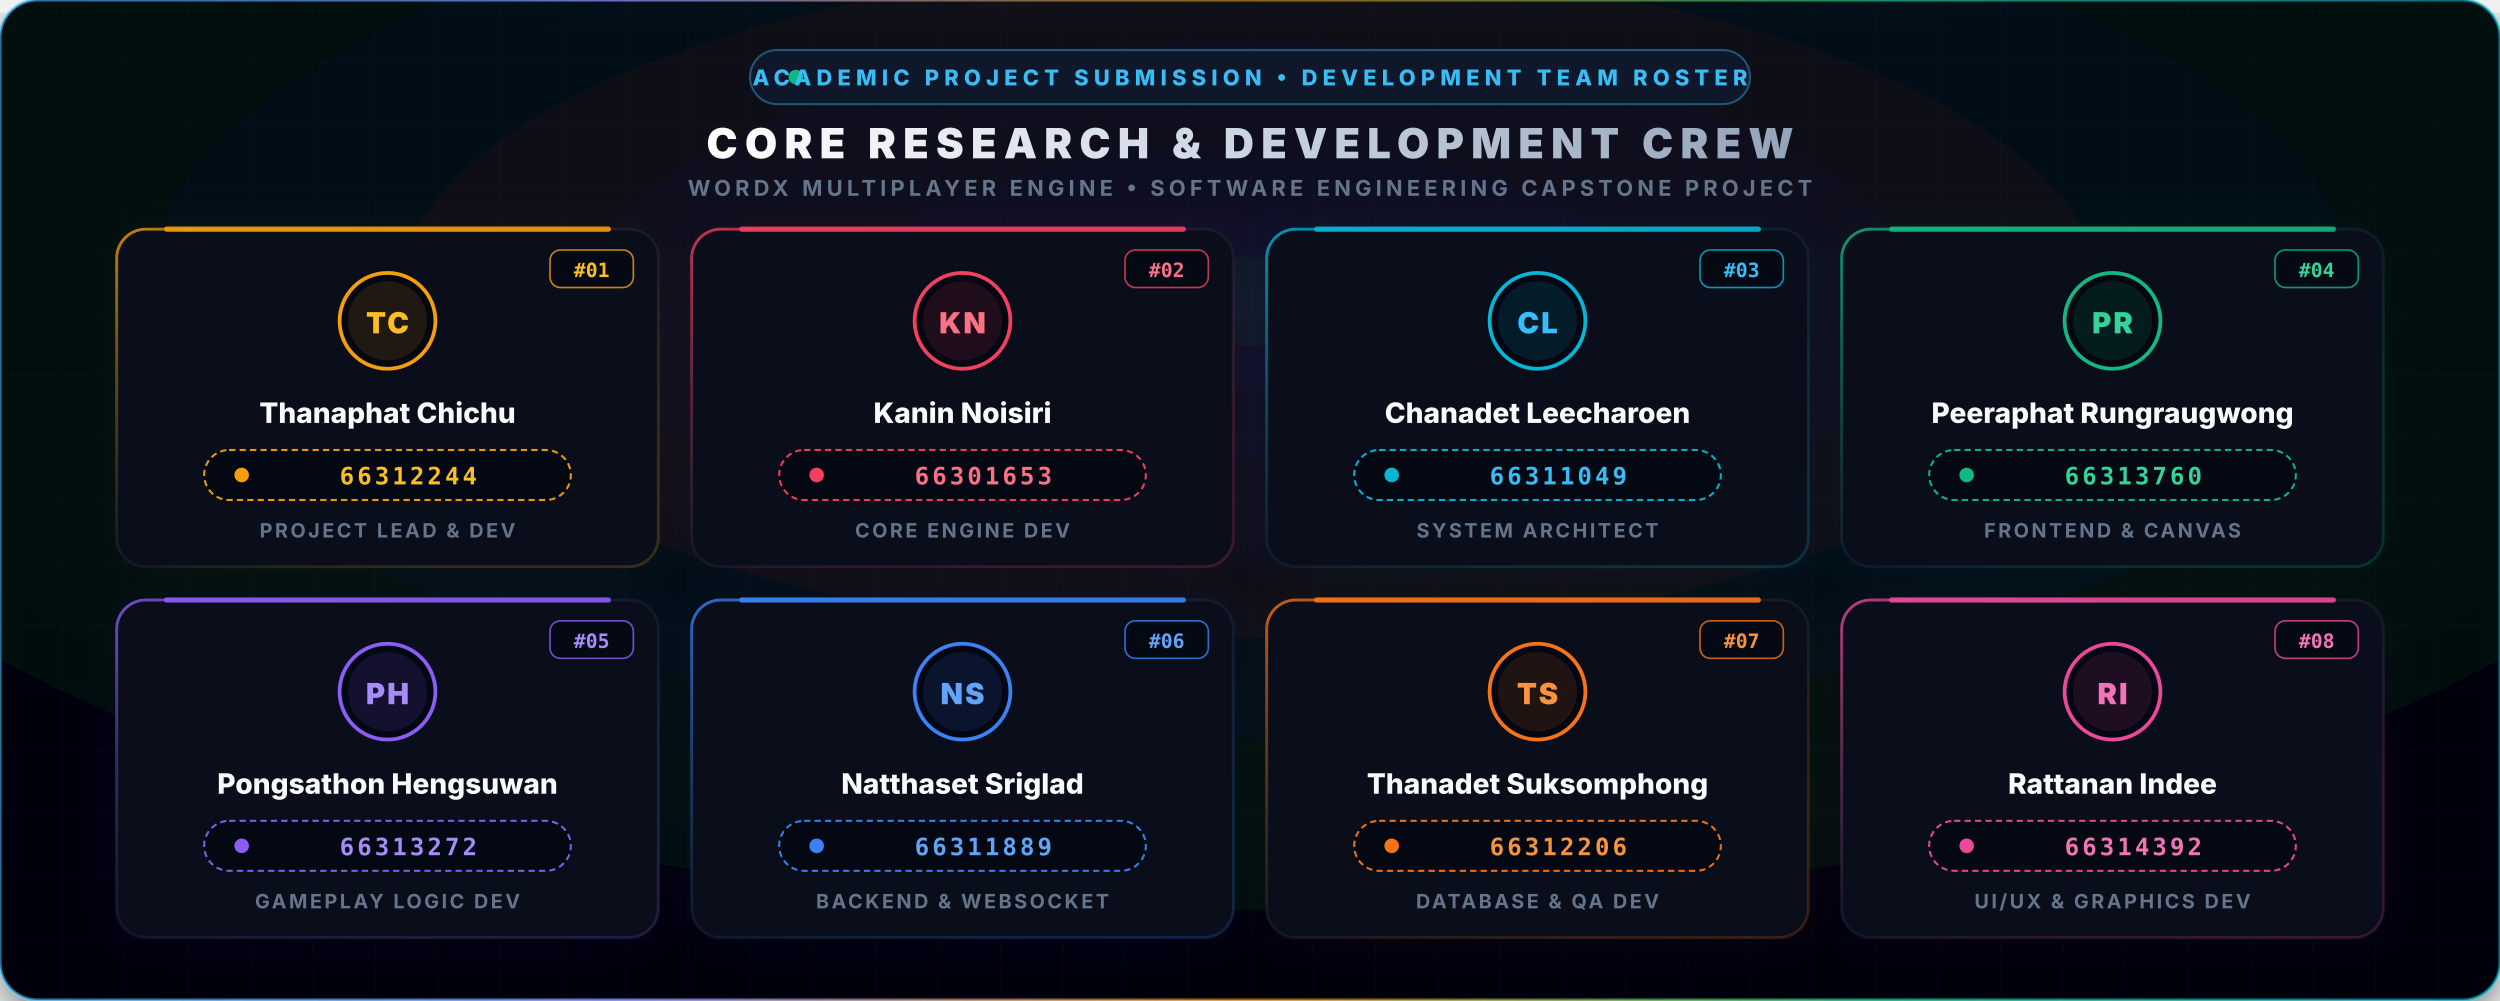
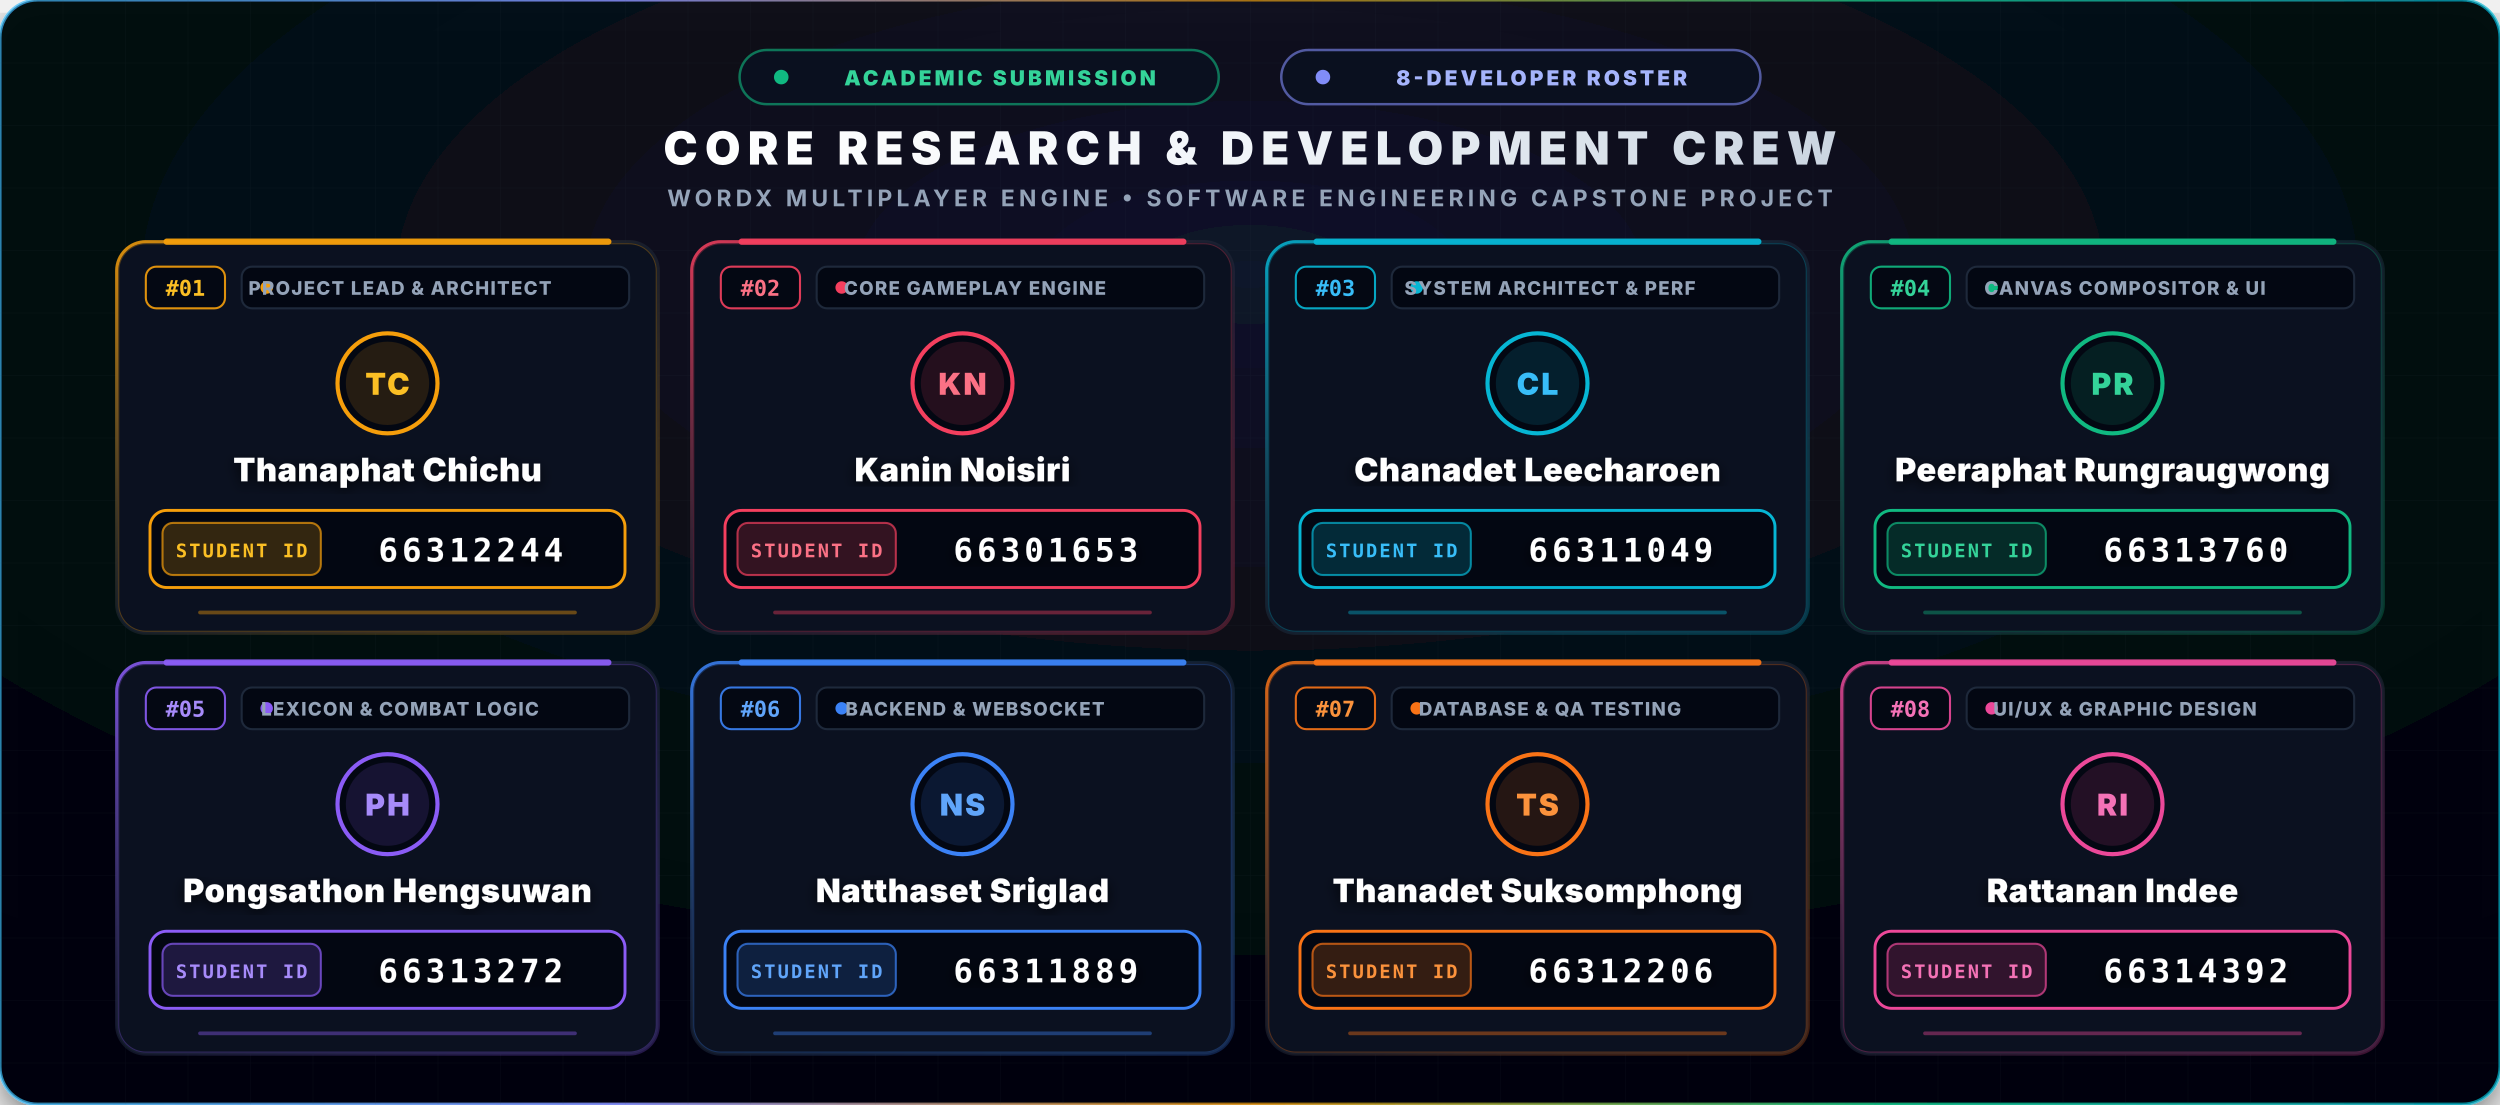
- <svg xmlns="http://www.w3.org/2000/svg" viewBox="0 0 1200 480" width="100%" height="100%">
+ <svg xmlns="http://www.w3.org/2000/svg" viewBox="0 0 1200 530" width="100%" height="100%">
  <defs>
-     <radialGradient id="teamBg" cx="50%" cy="30%" r="85%">
+     <radialGradient id="teamBg" cx="50%" cy="25%" r="85%">
      <stop offset="0%" stop-color="#0b1329" stop-opacity="0.98" />
      <stop offset="45%" stop-color="#060913" stop-opacity="0.99" />
      <stop offset="100%" stop-color="#020408" stop-opacity="1" />
    </radialGradient>
    <linearGradient id="outerBorderGrad" x1="0%" y1="0%" x2="100%" y2="0%">
-       <stop offset="0%" stop-color="#38bdf8" stop-opacity="0.6" />
-       <stop offset="25%" stop-color="#818cf8" stop-opacity="0.8" />
-       <stop offset="50%" stop-color="#f59e0b" stop-opacity="0.6" />
-       <stop offset="75%" stop-color="#10b981" stop-opacity="0.8" />
-       <stop offset="100%" stop-color="#06b6d4" stop-opacity="0.6" />
+       <stop offset="0%" stop-color="#38bdf8" stop-opacity="0.7" />
+       <stop offset="25%" stop-color="#818cf8" stop-opacity="0.9" />
+       <stop offset="50%" stop-color="#f59e0b" stop-opacity="0.7" />
+       <stop offset="75%" stop-color="#10b981" stop-opacity="0.9" />
+       <stop offset="100%" stop-color="#06b6d4" stop-opacity="0.7" />
    </linearGradient>
    <linearGradient id="headerTitleGrad" x1="0%" y1="0%" x2="100%" y2="0%">
      <stop offset="0%" stop-color="#ffffff" />
-       <stop offset="50%" stop-color="#cbd5e1" />
-       <stop offset="100%" stop-color="#94a3b8" />
+       <stop offset="50%" stop-color="#f1f5f9" />
+       <stop offset="100%" stop-color="#cbd5e1" />
    </linearGradient>
    <pattern id="teamGridPattern" width="30" height="30" patternUnits="userSpaceOnUse">
-       <path d="M 30 0 L 0 0 0 30" fill="none" stroke="#334155" stroke-width="0.5" stroke-opacity="0.15" />
+       <path d="M 30 0 L 0 0 0 30" fill="none" stroke="#334155" stroke-width="0.5" stroke-opacity="0.14" />
    </pattern>
-     <filter id="glowFilter" x="-20%" y="-20%" width="140%" height="140%">
-       <feGaussianBlur stdDeviation="10" result="blur" />
-       <feComposite in="SourceGraphic" in2="blur" operator="over" />
+     <filter id="boxShadow" x="-10%" y="-10%" width="120%" height="120%">
+       <feDropShadow dx="0" dy="6" stdDeviation="12" flood-color="#000000" flood-opacity="0.75" />
    </filter>
-     <filter id="boxShadow" x="-10%" y="-10%" width="120%" height="120%">
-       <feDropShadow dx="0" dy="6" stdDeviation="12" flood-color="#000000" flood-opacity="0.7" />
+     <filter id="textShadow" x="-20%" y="-20%" width="140%" height="140%">
+       <feDropShadow dx="0" dy="2" stdDeviation="3" flood-color="#000000" flood-opacity="0.8" />
    </filter>
    <linearGradient id="borderGrad_0" x1="0%" y1="0%" x2="100%" y2="100%">
-       <stop offset="0%" stop-color="#f59e0b" stop-opacity="0.8" />
-       <stop offset="50%" stop-color="#1e293b" stop-opacity="0.4" />
-       <stop offset="100%" stop-color="#f59e0b" stop-opacity="0.2" />
+       <stop offset="0%" stop-color="#f59e0b" stop-opacity="0.9" />
+       <stop offset="50%" stop-color="#1e293b" stop-opacity="0.5" />
+       <stop offset="100%" stop-color="#f59e0b" stop-opacity="0.25" />
    </linearGradient>
    <linearGradient id="borderGrad_1" x1="0%" y1="0%" x2="100%" y2="100%">
-       <stop offset="0%" stop-color="#f43f5e" stop-opacity="0.8" />
-       <stop offset="50%" stop-color="#1e293b" stop-opacity="0.4" />
-       <stop offset="100%" stop-color="#f43f5e" stop-opacity="0.2" />
+       <stop offset="0%" stop-color="#f43f5e" stop-opacity="0.9" />
+       <stop offset="50%" stop-color="#1e293b" stop-opacity="0.5" />
+       <stop offset="100%" stop-color="#f43f5e" stop-opacity="0.25" />
    </linearGradient>
    <linearGradient id="borderGrad_2" x1="0%" y1="0%" x2="100%" y2="100%">
-       <stop offset="0%" stop-color="#06b6d4" stop-opacity="0.8" />
-       <stop offset="50%" stop-color="#1e293b" stop-opacity="0.4" />
-       <stop offset="100%" stop-color="#06b6d4" stop-opacity="0.2" />
+       <stop offset="0%" stop-color="#06b6d4" stop-opacity="0.9" />
+       <stop offset="50%" stop-color="#1e293b" stop-opacity="0.5" />
+       <stop offset="100%" stop-color="#06b6d4" stop-opacity="0.25" />
    </linearGradient>
    <linearGradient id="borderGrad_3" x1="0%" y1="0%" x2="100%" y2="100%">
-       <stop offset="0%" stop-color="#10b981" stop-opacity="0.8" />
-       <stop offset="50%" stop-color="#1e293b" stop-opacity="0.4" />
-       <stop offset="100%" stop-color="#10b981" stop-opacity="0.2" />
+       <stop offset="0%" stop-color="#10b981" stop-opacity="0.9" />
+       <stop offset="50%" stop-color="#1e293b" stop-opacity="0.5" />
+       <stop offset="100%" stop-color="#10b981" stop-opacity="0.25" />
    </linearGradient>
    <linearGradient id="borderGrad_4" x1="0%" y1="0%" x2="100%" y2="100%">
-       <stop offset="0%" stop-color="#8b5cf6" stop-opacity="0.8" />
-       <stop offset="50%" stop-color="#1e293b" stop-opacity="0.4" />
-       <stop offset="100%" stop-color="#8b5cf6" stop-opacity="0.2" />
+       <stop offset="0%" stop-color="#8b5cf6" stop-opacity="0.9" />
+       <stop offset="50%" stop-color="#1e293b" stop-opacity="0.5" />
+       <stop offset="100%" stop-color="#8b5cf6" stop-opacity="0.25" />
    </linearGradient>
    <linearGradient id="borderGrad_5" x1="0%" y1="0%" x2="100%" y2="100%">
-       <stop offset="0%" stop-color="#3b82f6" stop-opacity="0.8" />
-       <stop offset="50%" stop-color="#1e293b" stop-opacity="0.4" />
-       <stop offset="100%" stop-color="#3b82f6" stop-opacity="0.2" />
+       <stop offset="0%" stop-color="#3b82f6" stop-opacity="0.9" />
+       <stop offset="50%" stop-color="#1e293b" stop-opacity="0.5" />
+       <stop offset="100%" stop-color="#3b82f6" stop-opacity="0.25" />
    </linearGradient>
    <linearGradient id="borderGrad_6" x1="0%" y1="0%" x2="100%" y2="100%">
-       <stop offset="0%" stop-color="#f97316" stop-opacity="0.8" />
-       <stop offset="50%" stop-color="#1e293b" stop-opacity="0.4" />
-       <stop offset="100%" stop-color="#f97316" stop-opacity="0.2" />
+       <stop offset="0%" stop-color="#f97316" stop-opacity="0.9" />
+       <stop offset="50%" stop-color="#1e293b" stop-opacity="0.5" />
+       <stop offset="100%" stop-color="#f97316" stop-opacity="0.25" />
    </linearGradient>
    <linearGradient id="borderGrad_7" x1="0%" y1="0%" x2="100%" y2="100%">
-       <stop offset="0%" stop-color="#ec4899" stop-opacity="0.8" />
-       <stop offset="50%" stop-color="#1e293b" stop-opacity="0.4" />
-       <stop offset="100%" stop-color="#ec4899" stop-opacity="0.2" />
+       <stop offset="0%" stop-color="#ec4899" stop-opacity="0.9" />
+       <stop offset="50%" stop-color="#1e293b" stop-opacity="0.5" />
+       <stop offset="100%" stop-color="#ec4899" stop-opacity="0.25" />
    </linearGradient>
    <style>
-       @keyframes pulseRadar {
+       @keyframes pulseGreen {
        0%, 100% { r: 3.5; opacity: 1; }
-         50% { r: 5.5; opacity: 0.4; }
+         50% { r: 5; opacity: 0.4; }
      }
-       .radar-pulse { animation: pulseRadar 2.5s ease-in-out infinite; }
+       .radar-pulse { animation: pulseGreen 2.5s ease-in-out infinite; }
    </style>
  </defs>
-   <rect x="0" y="0" width="1200" height="480" rx="18" fill="url(#teamBg)" stroke="url(#outerBorderGrad)" stroke-width="1.5" filter="url(#boxShadow)" />
-   <rect x="0" y="0" width="1200" height="480" rx="18" fill="url(#teamGridPattern)" />
+   <rect x="0" y="0" width="1200" height="530" rx="18" fill="url(#teamBg)" stroke="url(#outerBorderGrad)" stroke-width="1.5" filter="url(#boxShadow)" />
+   <rect x="0" y="0" width="1200" height="530" rx="18" fill="url(#teamGridPattern)" />
  <g transform="translate(600, 24)">
    <g transform="translate(0, 0)">
-       <rect x="-240" y="0" width="480" height="26" rx="13" fill="#0f172a" stroke="#38bdf8" stroke-width="1" stroke-opacity="0.4" />
-       <circle cx="-218" cy="13" r="3.5" fill="#10b981" class="radar-pulse" />
-       <text x="0" y="17" fill="#38bdf8" font-family="'Inter', system-ui, sans-serif" font-size="10.5" font-weight="800" text-anchor="middle" letter-spacing="2.5">
-         ACADEMIC PROJECT SUBMISSION • DEVELOPMENT TEAM ROSTER
-       </text>
-     </g>
-     <text x="0" y="52" fill="url(#headerTitleGrad)" font-family="'Inter', system-ui, sans-serif" font-size="20" font-weight="900" text-anchor="middle" letter-spacing="3.5">
+       <g transform="translate(-130, 0)">
+         <rect x="-115" y="0" width="230" height="26" rx="13" fill="#0a101f" stroke="#10b981" stroke-width="1.2" stroke-opacity="0.6" />
+         <circle cx="-95" cy="13" r="3.5" fill="#10b981" class="radar-pulse" />
+         <text x="10" y="17" fill="#34d399" font-family="'Inter', system-ui, sans-serif" font-size="10" font-weight="900" text-anchor="middle" letter-spacing="1.5">ACADEMIC SUBMISSION</text>
+       </g>
+       <g transform="translate(130, 0)">
+         <rect x="-115" y="0" width="230" height="26" rx="13" fill="#0a101f" stroke="#818cf8" stroke-width="1.2" stroke-opacity="0.6" />
+         <circle cx="-95" cy="13" r="3.5" fill="#818cf8" />
+         <text x="10" y="17" fill="#a5b4fc" font-family="'Inter', system-ui, sans-serif" font-size="10" font-weight="900" text-anchor="middle" letter-spacing="1.5">8-DEVELOPER ROSTER</text>
+       </g>
+     </g>
+     <text x="0" y="55" fill="url(#headerTitleGrad)" font-family="'Inter', system-ui, -apple-system, sans-serif" font-size="22" font-weight="900" text-anchor="middle" letter-spacing="3.5">
      CORE RESEARCH &amp; DEVELOPMENT CREW
    </text>
-     <text x="0" y="70" fill="#64748b" font-family="'Inter', system-ui, sans-serif" font-size="10.5" font-weight="700" text-anchor="middle" letter-spacing="2">
+     <text x="0" y="75" fill="#94a3b8" font-family="'Inter', system-ui, sans-serif" font-size="11" font-weight="700" text-anchor="middle" letter-spacing="2">
      WORDX MULTIPLAYER ENGINE • SOFTWARE ENGINEERING CAPSTONE PROJECT
    </text>
  </g>
-   <g transform="translate(56, 110)">
-     <rect x="0" y="0" width="260" height="162" rx="14" fill="#f59e0b" opacity="0.04" filter="url(#glowFilter)" />
-     <rect x="0" y="0" width="260" height="162" rx="14" fill="#090e1a" stroke="url(#borderGrad_0)" stroke-width="1.4" />
-     <path d="M 24 0 L 236 0" stroke="#f59e0b" stroke-width="2.5" stroke-linecap="round" opacity="0.9" />
-     <rect x="208" y="10" width="40" height="18" rx="5" fill="#030712" stroke="#f59e0b" stroke-width="0.8" opacity="0.8" />
-     <text x="228" y="23" fill="#fbbf24" font-family="'JetBrains Mono', 'Fira Code', monospace" font-size="9.5" font-weight="700" text-anchor="middle">#01</text>
-     <g transform="translate(130, 44)">
-       <circle cx="0" cy="0" r="23" fill="#030712" stroke="#f59e0b" stroke-width="1.8" />
-       <circle cx="0" cy="0" r="19" fill="#f59e0b" opacity="0.12" />
-       <text x="0" y="6" fill="#fbbf24" font-family="'Inter', system-ui, sans-serif" font-size="14" font-weight="900" text-anchor="middle" letter-spacing="1">TC</text>
-     </g>
-     <text x="130" y="93" fill="#f8fafc" font-family="'Inter', system-ui, sans-serif" font-size="13.5" font-weight="800" text-anchor="middle">Thanaphat Chichu</text>
-     <g transform="translate(42, 106)">
-       <rect x="0" y="0" width="176" height="24" rx="12" fill="#030712" stroke="#f59e0b" stroke-width="1" stroke-dasharray="3,2" opacity="0.95" />
-       <circle cx="18" cy="12" r="3.5" fill="#f59e0b" />
-       <text x="98" y="16.5" fill="#fbbf24" font-family="'JetBrains Mono', 'Fira Code', monospace" font-size="11.5" font-weight="800" text-anchor="middle" letter-spacing="1.5">66312244</text>
-     </g>
-     <text x="130" y="148" fill="#64748b" font-family="'Inter', system-ui, sans-serif" font-size="9.5" font-weight="700" text-anchor="middle" letter-spacing="1.2">PROJECT LEAD &amp; DEV</text>
-   </g>
-   <g transform="translate(332, 110)">
-     <rect x="0" y="0" width="260" height="162" rx="14" fill="#f43f5e" opacity="0.04" filter="url(#glowFilter)" />
-     <rect x="0" y="0" width="260" height="162" rx="14" fill="#090e1a" stroke="url(#borderGrad_1)" stroke-width="1.4" />
-     <path d="M 24 0 L 236 0" stroke="#f43f5e" stroke-width="2.5" stroke-linecap="round" opacity="0.9" />
-     <rect x="208" y="10" width="40" height="18" rx="5" fill="#030712" stroke="#f43f5e" stroke-width="0.8" opacity="0.8" />
-     <text x="228" y="23" fill="#fb7185" font-family="'JetBrains Mono', 'Fira Code', monospace" font-size="9.5" font-weight="700" text-anchor="middle">#02</text>
-     <g transform="translate(130, 44)">
-       <circle cx="0" cy="0" r="23" fill="#030712" stroke="#f43f5e" stroke-width="1.8" />
-       <circle cx="0" cy="0" r="19" fill="#f43f5e" opacity="0.12" />
-       <text x="0" y="6" fill="#fb7185" font-family="'Inter', system-ui, sans-serif" font-size="14" font-weight="900" text-anchor="middle" letter-spacing="1">KN</text>
-     </g>
-     <text x="130" y="93" fill="#f8fafc" font-family="'Inter', system-ui, sans-serif" font-size="13.5" font-weight="800" text-anchor="middle">Kanin Noisiri</text>
-     <g transform="translate(42, 106)">
-       <rect x="0" y="0" width="176" height="24" rx="12" fill="#030712" stroke="#f43f5e" stroke-width="1" stroke-dasharray="3,2" opacity="0.95" />
-       <circle cx="18" cy="12" r="3.5" fill="#f43f5e" />
-       <text x="98" y="16.5" fill="#fb7185" font-family="'JetBrains Mono', 'Fira Code', monospace" font-size="11.5" font-weight="800" text-anchor="middle" letter-spacing="1.5">66301653</text>
-     </g>
-     <text x="130" y="148" fill="#64748b" font-family="'Inter', system-ui, sans-serif" font-size="9.5" font-weight="700" text-anchor="middle" letter-spacing="1.2">CORE ENGINE DEV</text>
-   </g>
-   <g transform="translate(608, 110)">
-     <rect x="0" y="0" width="260" height="162" rx="14" fill="#06b6d4" opacity="0.04" filter="url(#glowFilter)" />
-     <rect x="0" y="0" width="260" height="162" rx="14" fill="#090e1a" stroke="url(#borderGrad_2)" stroke-width="1.4" />
-     <path d="M 24 0 L 236 0" stroke="#06b6d4" stroke-width="2.5" stroke-linecap="round" opacity="0.9" />
-     <rect x="208" y="10" width="40" height="18" rx="5" fill="#030712" stroke="#06b6d4" stroke-width="0.8" opacity="0.8" />
-     <text x="228" y="23" fill="#38bdf8" font-family="'JetBrains Mono', 'Fira Code', monospace" font-size="9.5" font-weight="700" text-anchor="middle">#03</text>
-     <g transform="translate(130, 44)">
-       <circle cx="0" cy="0" r="23" fill="#030712" stroke="#06b6d4" stroke-width="1.8" />
-       <circle cx="0" cy="0" r="19" fill="#06b6d4" opacity="0.12" />
-       <text x="0" y="6" fill="#38bdf8" font-family="'Inter', system-ui, sans-serif" font-size="14" font-weight="900" text-anchor="middle" letter-spacing="1">CL</text>
-     </g>
-     <text x="130" y="93" fill="#f8fafc" font-family="'Inter', system-ui, sans-serif" font-size="13.5" font-weight="800" text-anchor="middle">Chanadet Leecharoen</text>
-     <g transform="translate(42, 106)">
-       <rect x="0" y="0" width="176" height="24" rx="12" fill="#030712" stroke="#06b6d4" stroke-width="1" stroke-dasharray="3,2" opacity="0.95" />
-       <circle cx="18" cy="12" r="3.5" fill="#06b6d4" />
-       <text x="98" y="16.5" fill="#38bdf8" font-family="'JetBrains Mono', 'Fira Code', monospace" font-size="11.5" font-weight="800" text-anchor="middle" letter-spacing="1.5">66311049</text>
-     </g>
-     <text x="130" y="148" fill="#64748b" font-family="'Inter', system-ui, sans-serif" font-size="9.5" font-weight="700" text-anchor="middle" letter-spacing="1.2">SYSTEM ARCHITECT</text>
-   </g>
-   <g transform="translate(884, 110)">
-     <rect x="0" y="0" width="260" height="162" rx="14" fill="#10b981" opacity="0.04" filter="url(#glowFilter)" />
-     <rect x="0" y="0" width="260" height="162" rx="14" fill="#090e1a" stroke="url(#borderGrad_3)" stroke-width="1.4" />
-     <path d="M 24 0 L 236 0" stroke="#10b981" stroke-width="2.5" stroke-linecap="round" opacity="0.9" />
-     <rect x="208" y="10" width="40" height="18" rx="5" fill="#030712" stroke="#10b981" stroke-width="0.8" opacity="0.8" />
-     <text x="228" y="23" fill="#34d399" font-family="'JetBrains Mono', 'Fira Code', monospace" font-size="9.5" font-weight="700" text-anchor="middle">#04</text>
-     <g transform="translate(130, 44)">
-       <circle cx="0" cy="0" r="23" fill="#030712" stroke="#10b981" stroke-width="1.8" />
-       <circle cx="0" cy="0" r="19" fill="#10b981" opacity="0.12" />
-       <text x="0" y="6" fill="#34d399" font-family="'Inter', system-ui, sans-serif" font-size="14" font-weight="900" text-anchor="middle" letter-spacing="1">PR</text>
-     </g>
-     <text x="130" y="93" fill="#f8fafc" font-family="'Inter', system-ui, sans-serif" font-size="13.5" font-weight="800" text-anchor="middle">Peeraphat Rungraugwong</text>
-     <g transform="translate(42, 106)">
-       <rect x="0" y="0" width="176" height="24" rx="12" fill="#030712" stroke="#10b981" stroke-width="1" stroke-dasharray="3,2" opacity="0.95" />
-       <circle cx="18" cy="12" r="3.5" fill="#10b981" />
-       <text x="98" y="16.5" fill="#34d399" font-family="'JetBrains Mono', 'Fira Code', monospace" font-size="11.5" font-weight="800" text-anchor="middle" letter-spacing="1.5">66313760</text>
-     </g>
-     <text x="130" y="148" fill="#64748b" font-family="'Inter', system-ui, sans-serif" font-size="9.5" font-weight="700" text-anchor="middle" letter-spacing="1.2">FRONTEND &amp; CANVAS</text>
-   </g>
-   <g transform="translate(56, 288)">
-     <rect x="0" y="0" width="260" height="162" rx="14" fill="#8b5cf6" opacity="0.04" filter="url(#glowFilter)" />
-     <rect x="0" y="0" width="260" height="162" rx="14" fill="#090e1a" stroke="url(#borderGrad_4)" stroke-width="1.4" />
-     <path d="M 24 0 L 236 0" stroke="#8b5cf6" stroke-width="2.5" stroke-linecap="round" opacity="0.9" />
-     <rect x="208" y="10" width="40" height="18" rx="5" fill="#030712" stroke="#8b5cf6" stroke-width="0.8" opacity="0.8" />
-     <text x="228" y="23" fill="#a78bfa" font-family="'JetBrains Mono', 'Fira Code', monospace" font-size="9.5" font-weight="700" text-anchor="middle">#05</text>
-     <g transform="translate(130, 44)">
-       <circle cx="0" cy="0" r="23" fill="#030712" stroke="#8b5cf6" stroke-width="1.8" />
-       <circle cx="0" cy="0" r="19" fill="#8b5cf6" opacity="0.12" />
-       <text x="0" y="6" fill="#a78bfa" font-family="'Inter', system-ui, sans-serif" font-size="14" font-weight="900" text-anchor="middle" letter-spacing="1">PH</text>
-     </g>
-     <text x="130" y="93" fill="#f8fafc" font-family="'Inter', system-ui, sans-serif" font-size="13.5" font-weight="800" text-anchor="middle">Pongsathon Hengsuwan</text>
-     <g transform="translate(42, 106)">
-       <rect x="0" y="0" width="176" height="24" rx="12" fill="#030712" stroke="#8b5cf6" stroke-width="1" stroke-dasharray="3,2" opacity="0.95" />
-       <circle cx="18" cy="12" r="3.5" fill="#8b5cf6" />
-       <text x="98" y="16.5" fill="#a78bfa" font-family="'JetBrains Mono', 'Fira Code', monospace" font-size="11.5" font-weight="800" text-anchor="middle" letter-spacing="1.5">66313272</text>
-     </g>
-     <text x="130" y="148" fill="#64748b" font-family="'Inter', system-ui, sans-serif" font-size="9.5" font-weight="700" text-anchor="middle" letter-spacing="1.2">GAMEPLAY LOGIC DEV</text>
-   </g>
-   <g transform="translate(332, 288)">
-     <rect x="0" y="0" width="260" height="162" rx="14" fill="#3b82f6" opacity="0.04" filter="url(#glowFilter)" />
-     <rect x="0" y="0" width="260" height="162" rx="14" fill="#090e1a" stroke="url(#borderGrad_5)" stroke-width="1.4" />
-     <path d="M 24 0 L 236 0" stroke="#3b82f6" stroke-width="2.5" stroke-linecap="round" opacity="0.9" />
-     <rect x="208" y="10" width="40" height="18" rx="5" fill="#030712" stroke="#3b82f6" stroke-width="0.8" opacity="0.8" />
-     <text x="228" y="23" fill="#60a5fa" font-family="'JetBrains Mono', 'Fira Code', monospace" font-size="9.5" font-weight="700" text-anchor="middle">#06</text>
-     <g transform="translate(130, 44)">
-       <circle cx="0" cy="0" r="23" fill="#030712" stroke="#3b82f6" stroke-width="1.8" />
-       <circle cx="0" cy="0" r="19" fill="#3b82f6" opacity="0.12" />
-       <text x="0" y="6" fill="#60a5fa" font-family="'Inter', system-ui, sans-serif" font-size="14" font-weight="900" text-anchor="middle" letter-spacing="1">NS</text>
-     </g>
-     <text x="130" y="93" fill="#f8fafc" font-family="'Inter', system-ui, sans-serif" font-size="13.5" font-weight="800" text-anchor="middle">Natthaset Sriglad</text>
-     <g transform="translate(42, 106)">
-       <rect x="0" y="0" width="176" height="24" rx="12" fill="#030712" stroke="#3b82f6" stroke-width="1" stroke-dasharray="3,2" opacity="0.95" />
-       <circle cx="18" cy="12" r="3.5" fill="#3b82f6" />
-       <text x="98" y="16.5" fill="#60a5fa" font-family="'JetBrains Mono', 'Fira Code', monospace" font-size="11.5" font-weight="800" text-anchor="middle" letter-spacing="1.5">66311889</text>
-     </g>
-     <text x="130" y="148" fill="#64748b" font-family="'Inter', system-ui, sans-serif" font-size="9.5" font-weight="700" text-anchor="middle" letter-spacing="1.2">BACKEND &amp; WEBSOCKET</text>
-   </g>
-   <g transform="translate(608, 288)">
-     <rect x="0" y="0" width="260" height="162" rx="14" fill="#f97316" opacity="0.04" filter="url(#glowFilter)" />
-     <rect x="0" y="0" width="260" height="162" rx="14" fill="#090e1a" stroke="url(#borderGrad_6)" stroke-width="1.4" />
-     <path d="M 24 0 L 236 0" stroke="#f97316" stroke-width="2.5" stroke-linecap="round" opacity="0.9" />
-     <rect x="208" y="10" width="40" height="18" rx="5" fill="#030712" stroke="#f97316" stroke-width="0.8" opacity="0.8" />
-     <text x="228" y="23" fill="#fb923c" font-family="'JetBrains Mono', 'Fira Code', monospace" font-size="9.5" font-weight="700" text-anchor="middle">#07</text>
-     <g transform="translate(130, 44)">
-       <circle cx="0" cy="0" r="23" fill="#030712" stroke="#f97316" stroke-width="1.8" />
-       <circle cx="0" cy="0" r="19" fill="#f97316" opacity="0.12" />
-       <text x="0" y="6" fill="#fb923c" font-family="'Inter', system-ui, sans-serif" font-size="14" font-weight="900" text-anchor="middle" letter-spacing="1">TS</text>
-     </g>
-     <text x="130" y="93" fill="#f8fafc" font-family="'Inter', system-ui, sans-serif" font-size="13.5" font-weight="800" text-anchor="middle">Thanadet Suksomphong</text>
-     <g transform="translate(42, 106)">
-       <rect x="0" y="0" width="176" height="24" rx="12" fill="#030712" stroke="#f97316" stroke-width="1" stroke-dasharray="3,2" opacity="0.95" />
-       <circle cx="18" cy="12" r="3.5" fill="#f97316" />
-       <text x="98" y="16.5" fill="#fb923c" font-family="'JetBrains Mono', 'Fira Code', monospace" font-size="11.5" font-weight="800" text-anchor="middle" letter-spacing="1.5">66312206</text>
-     </g>
-     <text x="130" y="148" fill="#64748b" font-family="'Inter', system-ui, sans-serif" font-size="9.5" font-weight="700" text-anchor="middle" letter-spacing="1.2">DATABASE &amp; QA DEV</text>
-   </g>
-   <g transform="translate(884, 288)">
-     <rect x="0" y="0" width="260" height="162" rx="14" fill="#ec4899" opacity="0.04" filter="url(#glowFilter)" />
-     <rect x="0" y="0" width="260" height="162" rx="14" fill="#090e1a" stroke="url(#borderGrad_7)" stroke-width="1.4" />
-     <path d="M 24 0 L 236 0" stroke="#ec4899" stroke-width="2.5" stroke-linecap="round" opacity="0.9" />
-     <rect x="208" y="10" width="40" height="18" rx="5" fill="#030712" stroke="#ec4899" stroke-width="0.8" opacity="0.8" />
-     <text x="228" y="23" fill="#f472b6" font-family="'JetBrains Mono', 'Fira Code', monospace" font-size="9.5" font-weight="700" text-anchor="middle">#08</text>
-     <g transform="translate(130, 44)">
-       <circle cx="0" cy="0" r="23" fill="#030712" stroke="#ec4899" stroke-width="1.8" />
-       <circle cx="0" cy="0" r="19" fill="#ec4899" opacity="0.12" />
-       <text x="0" y="6" fill="#f472b6" font-family="'Inter', system-ui, sans-serif" font-size="14" font-weight="900" text-anchor="middle" letter-spacing="1">RI</text>
-     </g>
-     <text x="130" y="93" fill="#f8fafc" font-family="'Inter', system-ui, sans-serif" font-size="13.5" font-weight="800" text-anchor="middle">Rattanan Indee</text>
-     <g transform="translate(42, 106)">
-       <rect x="0" y="0" width="176" height="24" rx="12" fill="#030712" stroke="#ec4899" stroke-width="1" stroke-dasharray="3,2" opacity="0.95" />
-       <circle cx="18" cy="12" r="3.5" fill="#ec4899" />
-       <text x="98" y="16.5" fill="#f472b6" font-family="'JetBrains Mono', 'Fira Code', monospace" font-size="11.5" font-weight="800" text-anchor="middle" letter-spacing="1.5">66314392</text>
-     </g>
-     <text x="130" y="148" fill="#64748b" font-family="'Inter', system-ui, sans-serif" font-size="9.5" font-weight="700" text-anchor="middle" letter-spacing="1.2">UI/UX &amp; GRAPHICS DEV</text>
+   <g transform="translate(56, 116)">
+     <rect x="0" y="0" width="260" height="188" rx="14" fill="#0b1120" stroke="url(#borderGrad_0)" stroke-width="1.5" />
+     <rect x="1" y="1" width="258" height="186" rx="13" fill="none" stroke="#f59e0b" stroke-width="0.5" opacity="0.3" />
+     <path d="M 24 0 L 236 0" stroke="#f59e0b" stroke-width="3" stroke-linecap="round" opacity="0.95" />
+     <g transform="translate(14, 12)">
+       <rect x="0" y="0" width="38" height="20" rx="5" fill="#030712" stroke="#f59e0b" stroke-width="1" opacity="0.9" />
+       <text x="19" y="14" fill="#fbbf24" font-family="'JetBrains Mono', 'Fira Code', monospace" font-size="10.5" font-weight="900" text-anchor="middle">#01</text>
+       <rect x="46" y="0" width="186" height="20" rx="5" fill="#030712" stroke="#1e293b" stroke-width="1" />
+       <circle cx="58" cy="10" r="3" fill="#f59e0b" />
+       <text x="122" y="13.5" fill="#94a3b8" font-family="'Inter', system-ui, sans-serif" font-size="9" font-weight="800" text-anchor="middle" letter-spacing="0.6">PROJECT LEAD &amp; ARCHITECT</text>
+     </g>
+     <g transform="translate(130, 68)">
+       <circle cx="0" cy="0" r="24" fill="#030712" stroke="#f59e0b" stroke-width="2" />
+       <circle cx="0" cy="0" r="20" fill="#f59e0b" opacity="0.14" />
+       <text x="0" y="5.5" fill="#fbbf24" font-family="'Inter', system-ui, sans-serif" font-size="14.5" font-weight="900" text-anchor="middle" letter-spacing="1">TC</text>
+     </g>
+     <text x="130" y="115" fill="#ffffff" font-family="'Inter', system-ui, -apple-system, sans-serif" font-size="15.5" font-weight="900" text-anchor="middle" letter-spacing="0.3" filter="url(#textShadow)">Thanaphat Chichu</text>
+     <g transform="translate(16, 129)">
+       <rect x="0" y="0" width="228" height="37" rx="8" fill="#030712" stroke="#f59e0b" stroke-width="1.4" />
+       <rect x="6" y="6" width="76" height="25" rx="5" fill="#f59e0b" opacity="0.2" />
+       <rect x="6" y="6" width="76" height="25" rx="5" fill="none" stroke="#f59e0b" stroke-width="1" opacity="0.7" />
+       <text x="44" y="22.5" fill="#fbbf24" font-family="'JetBrains Mono', 'Fira Code', monospace" font-size="9" font-weight="900" text-anchor="middle" letter-spacing="1">STUDENT ID</text>
+       <text x="154" y="24.5" fill="#ffffff" font-family="'JetBrains Mono', 'Fira Code', monospace" font-size="15.5" font-weight="900" text-anchor="middle" letter-spacing="2" filter="url(#textShadow)">66312244</text>
+     </g>
+     <path d="M 40 178 L 220 178" stroke="#f59e0b" stroke-width="1.8" stroke-linecap="round" opacity="0.4" />
+   </g>
+   <g transform="translate(332, 116)">
+     <rect x="0" y="0" width="260" height="188" rx="14" fill="#0b1120" stroke="url(#borderGrad_1)" stroke-width="1.5" />
+     <rect x="1" y="1" width="258" height="186" rx="13" fill="none" stroke="#f43f5e" stroke-width="0.5" opacity="0.3" />
+     <path d="M 24 0 L 236 0" stroke="#f43f5e" stroke-width="3" stroke-linecap="round" opacity="0.95" />
+     <g transform="translate(14, 12)">
+       <rect x="0" y="0" width="38" height="20" rx="5" fill="#030712" stroke="#f43f5e" stroke-width="1" opacity="0.9" />
+       <text x="19" y="14" fill="#fb7185" font-family="'JetBrains Mono', 'Fira Code', monospace" font-size="10.5" font-weight="900" text-anchor="middle">#02</text>
+       <rect x="46" y="0" width="186" height="20" rx="5" fill="#030712" stroke="#1e293b" stroke-width="1" />
+       <circle cx="58" cy="10" r="3" fill="#f43f5e" />
+       <text x="122" y="13.5" fill="#94a3b8" font-family="'Inter', system-ui, sans-serif" font-size="9" font-weight="800" text-anchor="middle" letter-spacing="0.6">CORE GAMEPLAY ENGINE</text>
+     </g>
+     <g transform="translate(130, 68)">
+       <circle cx="0" cy="0" r="24" fill="#030712" stroke="#f43f5e" stroke-width="2" />
+       <circle cx="0" cy="0" r="20" fill="#f43f5e" opacity="0.14" />
+       <text x="0" y="5.5" fill="#fb7185" font-family="'Inter', system-ui, sans-serif" font-size="14.5" font-weight="900" text-anchor="middle" letter-spacing="1">KN</text>
+     </g>
+     <text x="130" y="115" fill="#ffffff" font-family="'Inter', system-ui, -apple-system, sans-serif" font-size="15.5" font-weight="900" text-anchor="middle" letter-spacing="0.3" filter="url(#textShadow)">Kanin Noisiri</text>
+     <g transform="translate(16, 129)">
+       <rect x="0" y="0" width="228" height="37" rx="8" fill="#030712" stroke="#f43f5e" stroke-width="1.4" />
+       <rect x="6" y="6" width="76" height="25" rx="5" fill="#f43f5e" opacity="0.2" />
+       <rect x="6" y="6" width="76" height="25" rx="5" fill="none" stroke="#f43f5e" stroke-width="1" opacity="0.7" />
+       <text x="44" y="22.5" fill="#fb7185" font-family="'JetBrains Mono', 'Fira Code', monospace" font-size="9" font-weight="900" text-anchor="middle" letter-spacing="1">STUDENT ID</text>
+       <text x="154" y="24.5" fill="#ffffff" font-family="'JetBrains Mono', 'Fira Code', monospace" font-size="15.5" font-weight="900" text-anchor="middle" letter-spacing="2" filter="url(#textShadow)">66301653</text>
+     </g>
+     <path d="M 40 178 L 220 178" stroke="#f43f5e" stroke-width="1.8" stroke-linecap="round" opacity="0.4" />
+   </g>
+   <g transform="translate(608, 116)">
+     <rect x="0" y="0" width="260" height="188" rx="14" fill="#0b1120" stroke="url(#borderGrad_2)" stroke-width="1.5" />
+     <rect x="1" y="1" width="258" height="186" rx="13" fill="none" stroke="#06b6d4" stroke-width="0.5" opacity="0.3" />
+     <path d="M 24 0 L 236 0" stroke="#06b6d4" stroke-width="3" stroke-linecap="round" opacity="0.95" />
+     <g transform="translate(14, 12)">
+       <rect x="0" y="0" width="38" height="20" rx="5" fill="#030712" stroke="#06b6d4" stroke-width="1" opacity="0.9" />
+       <text x="19" y="14" fill="#38bdf8" font-family="'JetBrains Mono', 'Fira Code', monospace" font-size="10.5" font-weight="900" text-anchor="middle">#03</text>
+       <rect x="46" y="0" width="186" height="20" rx="5" fill="#030712" stroke="#1e293b" stroke-width="1" />
+       <circle cx="58" cy="10" r="3" fill="#06b6d4" />
+       <text x="122" y="13.5" fill="#94a3b8" font-family="'Inter', system-ui, sans-serif" font-size="9" font-weight="800" text-anchor="middle" letter-spacing="0.6">SYSTEM ARCHITECT &amp; PERF</text>
+     </g>
+     <g transform="translate(130, 68)">
+       <circle cx="0" cy="0" r="24" fill="#030712" stroke="#06b6d4" stroke-width="2" />
+       <circle cx="0" cy="0" r="20" fill="#06b6d4" opacity="0.14" />
+       <text x="0" y="5.5" fill="#38bdf8" font-family="'Inter', system-ui, sans-serif" font-size="14.5" font-weight="900" text-anchor="middle" letter-spacing="1">CL</text>
+     </g>
+     <text x="130" y="115" fill="#ffffff" font-family="'Inter', system-ui, -apple-system, sans-serif" font-size="15.5" font-weight="900" text-anchor="middle" letter-spacing="0.3" filter="url(#textShadow)">Chanadet Leecharoen</text>
+     <g transform="translate(16, 129)">
+       <rect x="0" y="0" width="228" height="37" rx="8" fill="#030712" stroke="#06b6d4" stroke-width="1.4" />
+       <rect x="6" y="6" width="76" height="25" rx="5" fill="#06b6d4" opacity="0.2" />
+       <rect x="6" y="6" width="76" height="25" rx="5" fill="none" stroke="#06b6d4" stroke-width="1" opacity="0.7" />
+       <text x="44" y="22.5" fill="#38bdf8" font-family="'JetBrains Mono', 'Fira Code', monospace" font-size="9" font-weight="900" text-anchor="middle" letter-spacing="1">STUDENT ID</text>
+       <text x="154" y="24.5" fill="#ffffff" font-family="'JetBrains Mono', 'Fira Code', monospace" font-size="15.5" font-weight="900" text-anchor="middle" letter-spacing="2" filter="url(#textShadow)">66311049</text>
+     </g>
+     <path d="M 40 178 L 220 178" stroke="#06b6d4" stroke-width="1.8" stroke-linecap="round" opacity="0.4" />
+   </g>
+   <g transform="translate(884, 116)">
+     <rect x="0" y="0" width="260" height="188" rx="14" fill="#0b1120" stroke="url(#borderGrad_3)" stroke-width="1.5" />
+     <rect x="1" y="1" width="258" height="186" rx="13" fill="none" stroke="#10b981" stroke-width="0.5" opacity="0.3" />
+     <path d="M 24 0 L 236 0" stroke="#10b981" stroke-width="3" stroke-linecap="round" opacity="0.95" />
+     <g transform="translate(14, 12)">
+       <rect x="0" y="0" width="38" height="20" rx="5" fill="#030712" stroke="#10b981" stroke-width="1" opacity="0.9" />
+       <text x="19" y="14" fill="#34d399" font-family="'JetBrains Mono', 'Fira Code', monospace" font-size="10.5" font-weight="900" text-anchor="middle">#04</text>
+       <rect x="46" y="0" width="186" height="20" rx="5" fill="#030712" stroke="#1e293b" stroke-width="1" />
+       <circle cx="58" cy="10" r="3" fill="#10b981" />
+       <text x="122" y="13.5" fill="#94a3b8" font-family="'Inter', system-ui, sans-serif" font-size="9" font-weight="800" text-anchor="middle" letter-spacing="0.6">CANVAS COMPOSITOR &amp; UI</text>
+     </g>
+     <g transform="translate(130, 68)">
+       <circle cx="0" cy="0" r="24" fill="#030712" stroke="#10b981" stroke-width="2" />
+       <circle cx="0" cy="0" r="20" fill="#10b981" opacity="0.14" />
+       <text x="0" y="5.5" fill="#34d399" font-family="'Inter', system-ui, sans-serif" font-size="14.5" font-weight="900" text-anchor="middle" letter-spacing="1">PR</text>
+     </g>
+     <text x="130" y="115" fill="#ffffff" font-family="'Inter', system-ui, -apple-system, sans-serif" font-size="15.5" font-weight="900" text-anchor="middle" letter-spacing="0.3" filter="url(#textShadow)">Peeraphat Rungraugwong</text>
+     <g transform="translate(16, 129)">
+       <rect x="0" y="0" width="228" height="37" rx="8" fill="#030712" stroke="#10b981" stroke-width="1.4" />
+       <rect x="6" y="6" width="76" height="25" rx="5" fill="#10b981" opacity="0.2" />
+       <rect x="6" y="6" width="76" height="25" rx="5" fill="none" stroke="#10b981" stroke-width="1" opacity="0.7" />
+       <text x="44" y="22.5" fill="#34d399" font-family="'JetBrains Mono', 'Fira Code', monospace" font-size="9" font-weight="900" text-anchor="middle" letter-spacing="1">STUDENT ID</text>
+       <text x="154" y="24.5" fill="#ffffff" font-family="'JetBrains Mono', 'Fira Code', monospace" font-size="15.5" font-weight="900" text-anchor="middle" letter-spacing="2" filter="url(#textShadow)">66313760</text>
+     </g>
+     <path d="M 40 178 L 220 178" stroke="#10b981" stroke-width="1.8" stroke-linecap="round" opacity="0.4" />
+   </g>
+   <g transform="translate(56, 318)">
+     <rect x="0" y="0" width="260" height="188" rx="14" fill="#0b1120" stroke="url(#borderGrad_4)" stroke-width="1.5" />
+     <rect x="1" y="1" width="258" height="186" rx="13" fill="none" stroke="#8b5cf6" stroke-width="0.5" opacity="0.3" />
+     <path d="M 24 0 L 236 0" stroke="#8b5cf6" stroke-width="3" stroke-linecap="round" opacity="0.95" />
+     <g transform="translate(14, 12)">
+       <rect x="0" y="0" width="38" height="20" rx="5" fill="#030712" stroke="#8b5cf6" stroke-width="1" opacity="0.9" />
+       <text x="19" y="14" fill="#a78bfa" font-family="'JetBrains Mono', 'Fira Code', monospace" font-size="10.5" font-weight="900" text-anchor="middle">#05</text>
+       <rect x="46" y="0" width="186" height="20" rx="5" fill="#030712" stroke="#1e293b" stroke-width="1" />
+       <circle cx="58" cy="10" r="3" fill="#8b5cf6" />
+       <text x="122" y="13.5" fill="#94a3b8" font-family="'Inter', system-ui, sans-serif" font-size="9" font-weight="800" text-anchor="middle" letter-spacing="0.6">LEXICON &amp; COMBAT LOGIC</text>
+     </g>
+     <g transform="translate(130, 68)">
+       <circle cx="0" cy="0" r="24" fill="#030712" stroke="#8b5cf6" stroke-width="2" />
+       <circle cx="0" cy="0" r="20" fill="#8b5cf6" opacity="0.14" />
+       <text x="0" y="5.5" fill="#a78bfa" font-family="'Inter', system-ui, sans-serif" font-size="14.5" font-weight="900" text-anchor="middle" letter-spacing="1">PH</text>
+     </g>
+     <text x="130" y="115" fill="#ffffff" font-family="'Inter', system-ui, -apple-system, sans-serif" font-size="15.5" font-weight="900" text-anchor="middle" letter-spacing="0.3" filter="url(#textShadow)">Pongsathon Hengsuwan</text>
+     <g transform="translate(16, 129)">
+       <rect x="0" y="0" width="228" height="37" rx="8" fill="#030712" stroke="#8b5cf6" stroke-width="1.4" />
+       <rect x="6" y="6" width="76" height="25" rx="5" fill="#8b5cf6" opacity="0.2" />
+       <rect x="6" y="6" width="76" height="25" rx="5" fill="none" stroke="#8b5cf6" stroke-width="1" opacity="0.7" />
+       <text x="44" y="22.5" fill="#a78bfa" font-family="'JetBrains Mono', 'Fira Code', monospace" font-size="9" font-weight="900" text-anchor="middle" letter-spacing="1">STUDENT ID</text>
+       <text x="154" y="24.5" fill="#ffffff" font-family="'JetBrains Mono', 'Fira Code', monospace" font-size="15.5" font-weight="900" text-anchor="middle" letter-spacing="2" filter="url(#textShadow)">66313272</text>
+     </g>
+     <path d="M 40 178 L 220 178" stroke="#8b5cf6" stroke-width="1.8" stroke-linecap="round" opacity="0.4" />
+   </g>
+   <g transform="translate(332, 318)">
+     <rect x="0" y="0" width="260" height="188" rx="14" fill="#0b1120" stroke="url(#borderGrad_5)" stroke-width="1.5" />
+     <rect x="1" y="1" width="258" height="186" rx="13" fill="none" stroke="#3b82f6" stroke-width="0.5" opacity="0.3" />
+     <path d="M 24 0 L 236 0" stroke="#3b82f6" stroke-width="3" stroke-linecap="round" opacity="0.95" />
+     <g transform="translate(14, 12)">
+       <rect x="0" y="0" width="38" height="20" rx="5" fill="#030712" stroke="#3b82f6" stroke-width="1" opacity="0.9" />
+       <text x="19" y="14" fill="#60a5fa" font-family="'JetBrains Mono', 'Fira Code', monospace" font-size="10.5" font-weight="900" text-anchor="middle">#06</text>
+       <rect x="46" y="0" width="186" height="20" rx="5" fill="#030712" stroke="#1e293b" stroke-width="1" />
+       <circle cx="58" cy="10" r="3" fill="#3b82f6" />
+       <text x="122" y="13.5" fill="#94a3b8" font-family="'Inter', system-ui, sans-serif" font-size="9" font-weight="800" text-anchor="middle" letter-spacing="0.6">BACKEND &amp; WEBSOCKET</text>
+     </g>
+     <g transform="translate(130, 68)">
+       <circle cx="0" cy="0" r="24" fill="#030712" stroke="#3b82f6" stroke-width="2" />
+       <circle cx="0" cy="0" r="20" fill="#3b82f6" opacity="0.14" />
+       <text x="0" y="5.5" fill="#60a5fa" font-family="'Inter', system-ui, sans-serif" font-size="14.5" font-weight="900" text-anchor="middle" letter-spacing="1">NS</text>
+     </g>
+     <text x="130" y="115" fill="#ffffff" font-family="'Inter', system-ui, -apple-system, sans-serif" font-size="15.5" font-weight="900" text-anchor="middle" letter-spacing="0.3" filter="url(#textShadow)">Natthaset Sriglad</text>
+     <g transform="translate(16, 129)">
+       <rect x="0" y="0" width="228" height="37" rx="8" fill="#030712" stroke="#3b82f6" stroke-width="1.4" />
+       <rect x="6" y="6" width="76" height="25" rx="5" fill="#3b82f6" opacity="0.2" />
+       <rect x="6" y="6" width="76" height="25" rx="5" fill="none" stroke="#3b82f6" stroke-width="1" opacity="0.7" />
+       <text x="44" y="22.5" fill="#60a5fa" font-family="'JetBrains Mono', 'Fira Code', monospace" font-size="9" font-weight="900" text-anchor="middle" letter-spacing="1">STUDENT ID</text>
+       <text x="154" y="24.5" fill="#ffffff" font-family="'JetBrains Mono', 'Fira Code', monospace" font-size="15.5" font-weight="900" text-anchor="middle" letter-spacing="2" filter="url(#textShadow)">66311889</text>
+     </g>
+     <path d="M 40 178 L 220 178" stroke="#3b82f6" stroke-width="1.8" stroke-linecap="round" opacity="0.4" />
+   </g>
+   <g transform="translate(608, 318)">
+     <rect x="0" y="0" width="260" height="188" rx="14" fill="#0b1120" stroke="url(#borderGrad_6)" stroke-width="1.5" />
+     <rect x="1" y="1" width="258" height="186" rx="13" fill="none" stroke="#f97316" stroke-width="0.5" opacity="0.3" />
+     <path d="M 24 0 L 236 0" stroke="#f97316" stroke-width="3" stroke-linecap="round" opacity="0.95" />
+     <g transform="translate(14, 12)">
+       <rect x="0" y="0" width="38" height="20" rx="5" fill="#030712" stroke="#f97316" stroke-width="1" opacity="0.9" />
+       <text x="19" y="14" fill="#fb923c" font-family="'JetBrains Mono', 'Fira Code', monospace" font-size="10.5" font-weight="900" text-anchor="middle">#07</text>
+       <rect x="46" y="0" width="186" height="20" rx="5" fill="#030712" stroke="#1e293b" stroke-width="1" />
+       <circle cx="58" cy="10" r="3" fill="#f97316" />
+       <text x="122" y="13.5" fill="#94a3b8" font-family="'Inter', system-ui, sans-serif" font-size="9" font-weight="800" text-anchor="middle" letter-spacing="0.6">DATABASE &amp; QA TESTING</text>
+     </g>
+     <g transform="translate(130, 68)">
+       <circle cx="0" cy="0" r="24" fill="#030712" stroke="#f97316" stroke-width="2" />
+       <circle cx="0" cy="0" r="20" fill="#f97316" opacity="0.14" />
+       <text x="0" y="5.5" fill="#fb923c" font-family="'Inter', system-ui, sans-serif" font-size="14.5" font-weight="900" text-anchor="middle" letter-spacing="1">TS</text>
+     </g>
+     <text x="130" y="115" fill="#ffffff" font-family="'Inter', system-ui, -apple-system, sans-serif" font-size="15.5" font-weight="900" text-anchor="middle" letter-spacing="0.3" filter="url(#textShadow)">Thanadet Suksomphong</text>
+     <g transform="translate(16, 129)">
+       <rect x="0" y="0" width="228" height="37" rx="8" fill="#030712" stroke="#f97316" stroke-width="1.4" />
+       <rect x="6" y="6" width="76" height="25" rx="5" fill="#f97316" opacity="0.2" />
+       <rect x="6" y="6" width="76" height="25" rx="5" fill="none" stroke="#f97316" stroke-width="1" opacity="0.7" />
+       <text x="44" y="22.5" fill="#fb923c" font-family="'JetBrains Mono', 'Fira Code', monospace" font-size="9" font-weight="900" text-anchor="middle" letter-spacing="1">STUDENT ID</text>
+       <text x="154" y="24.5" fill="#ffffff" font-family="'JetBrains Mono', 'Fira Code', monospace" font-size="15.5" font-weight="900" text-anchor="middle" letter-spacing="2" filter="url(#textShadow)">66312206</text>
+     </g>
+     <path d="M 40 178 L 220 178" stroke="#f97316" stroke-width="1.8" stroke-linecap="round" opacity="0.4" />
+   </g>
+   <g transform="translate(884, 318)">
+     <rect x="0" y="0" width="260" height="188" rx="14" fill="#0b1120" stroke="url(#borderGrad_7)" stroke-width="1.5" />
+     <rect x="1" y="1" width="258" height="186" rx="13" fill="none" stroke="#ec4899" stroke-width="0.5" opacity="0.3" />
+     <path d="M 24 0 L 236 0" stroke="#ec4899" stroke-width="3" stroke-linecap="round" opacity="0.95" />
+     <g transform="translate(14, 12)">
+       <rect x="0" y="0" width="38" height="20" rx="5" fill="#030712" stroke="#ec4899" stroke-width="1" opacity="0.9" />
+       <text x="19" y="14" fill="#f472b6" font-family="'JetBrains Mono', 'Fira Code', monospace" font-size="10.5" font-weight="900" text-anchor="middle">#08</text>
+       <rect x="46" y="0" width="186" height="20" rx="5" fill="#030712" stroke="#1e293b" stroke-width="1" />
+       <circle cx="58" cy="10" r="3" fill="#ec4899" />
+       <text x="122" y="13.5" fill="#94a3b8" font-family="'Inter', system-ui, sans-serif" font-size="9" font-weight="800" text-anchor="middle" letter-spacing="0.6">UI/UX &amp; GRAPHIC DESIGN</text>
+     </g>
+     <g transform="translate(130, 68)">
+       <circle cx="0" cy="0" r="24" fill="#030712" stroke="#ec4899" stroke-width="2" />
+       <circle cx="0" cy="0" r="20" fill="#ec4899" opacity="0.14" />
+       <text x="0" y="5.5" fill="#f472b6" font-family="'Inter', system-ui, sans-serif" font-size="14.5" font-weight="900" text-anchor="middle" letter-spacing="1">RI</text>
+     </g>
+     <text x="130" y="115" fill="#ffffff" font-family="'Inter', system-ui, -apple-system, sans-serif" font-size="15.5" font-weight="900" text-anchor="middle" letter-spacing="0.3" filter="url(#textShadow)">Rattanan Indee</text>
+     <g transform="translate(16, 129)">
+       <rect x="0" y="0" width="228" height="37" rx="8" fill="#030712" stroke="#ec4899" stroke-width="1.4" />
+       <rect x="6" y="6" width="76" height="25" rx="5" fill="#ec4899" opacity="0.2" />
+       <rect x="6" y="6" width="76" height="25" rx="5" fill="none" stroke="#ec4899" stroke-width="1" opacity="0.7" />
+       <text x="44" y="22.5" fill="#f472b6" font-family="'JetBrains Mono', 'Fira Code', monospace" font-size="9" font-weight="900" text-anchor="middle" letter-spacing="1">STUDENT ID</text>
+       <text x="154" y="24.5" fill="#ffffff" font-family="'JetBrains Mono', 'Fira Code', monospace" font-size="15.5" font-weight="900" text-anchor="middle" letter-spacing="2" filter="url(#textShadow)">66314392</text>
+     </g>
+     <path d="M 40 178 L 220 178" stroke="#ec4899" stroke-width="1.8" stroke-linecap="round" opacity="0.4" />
  </g>
</svg>
